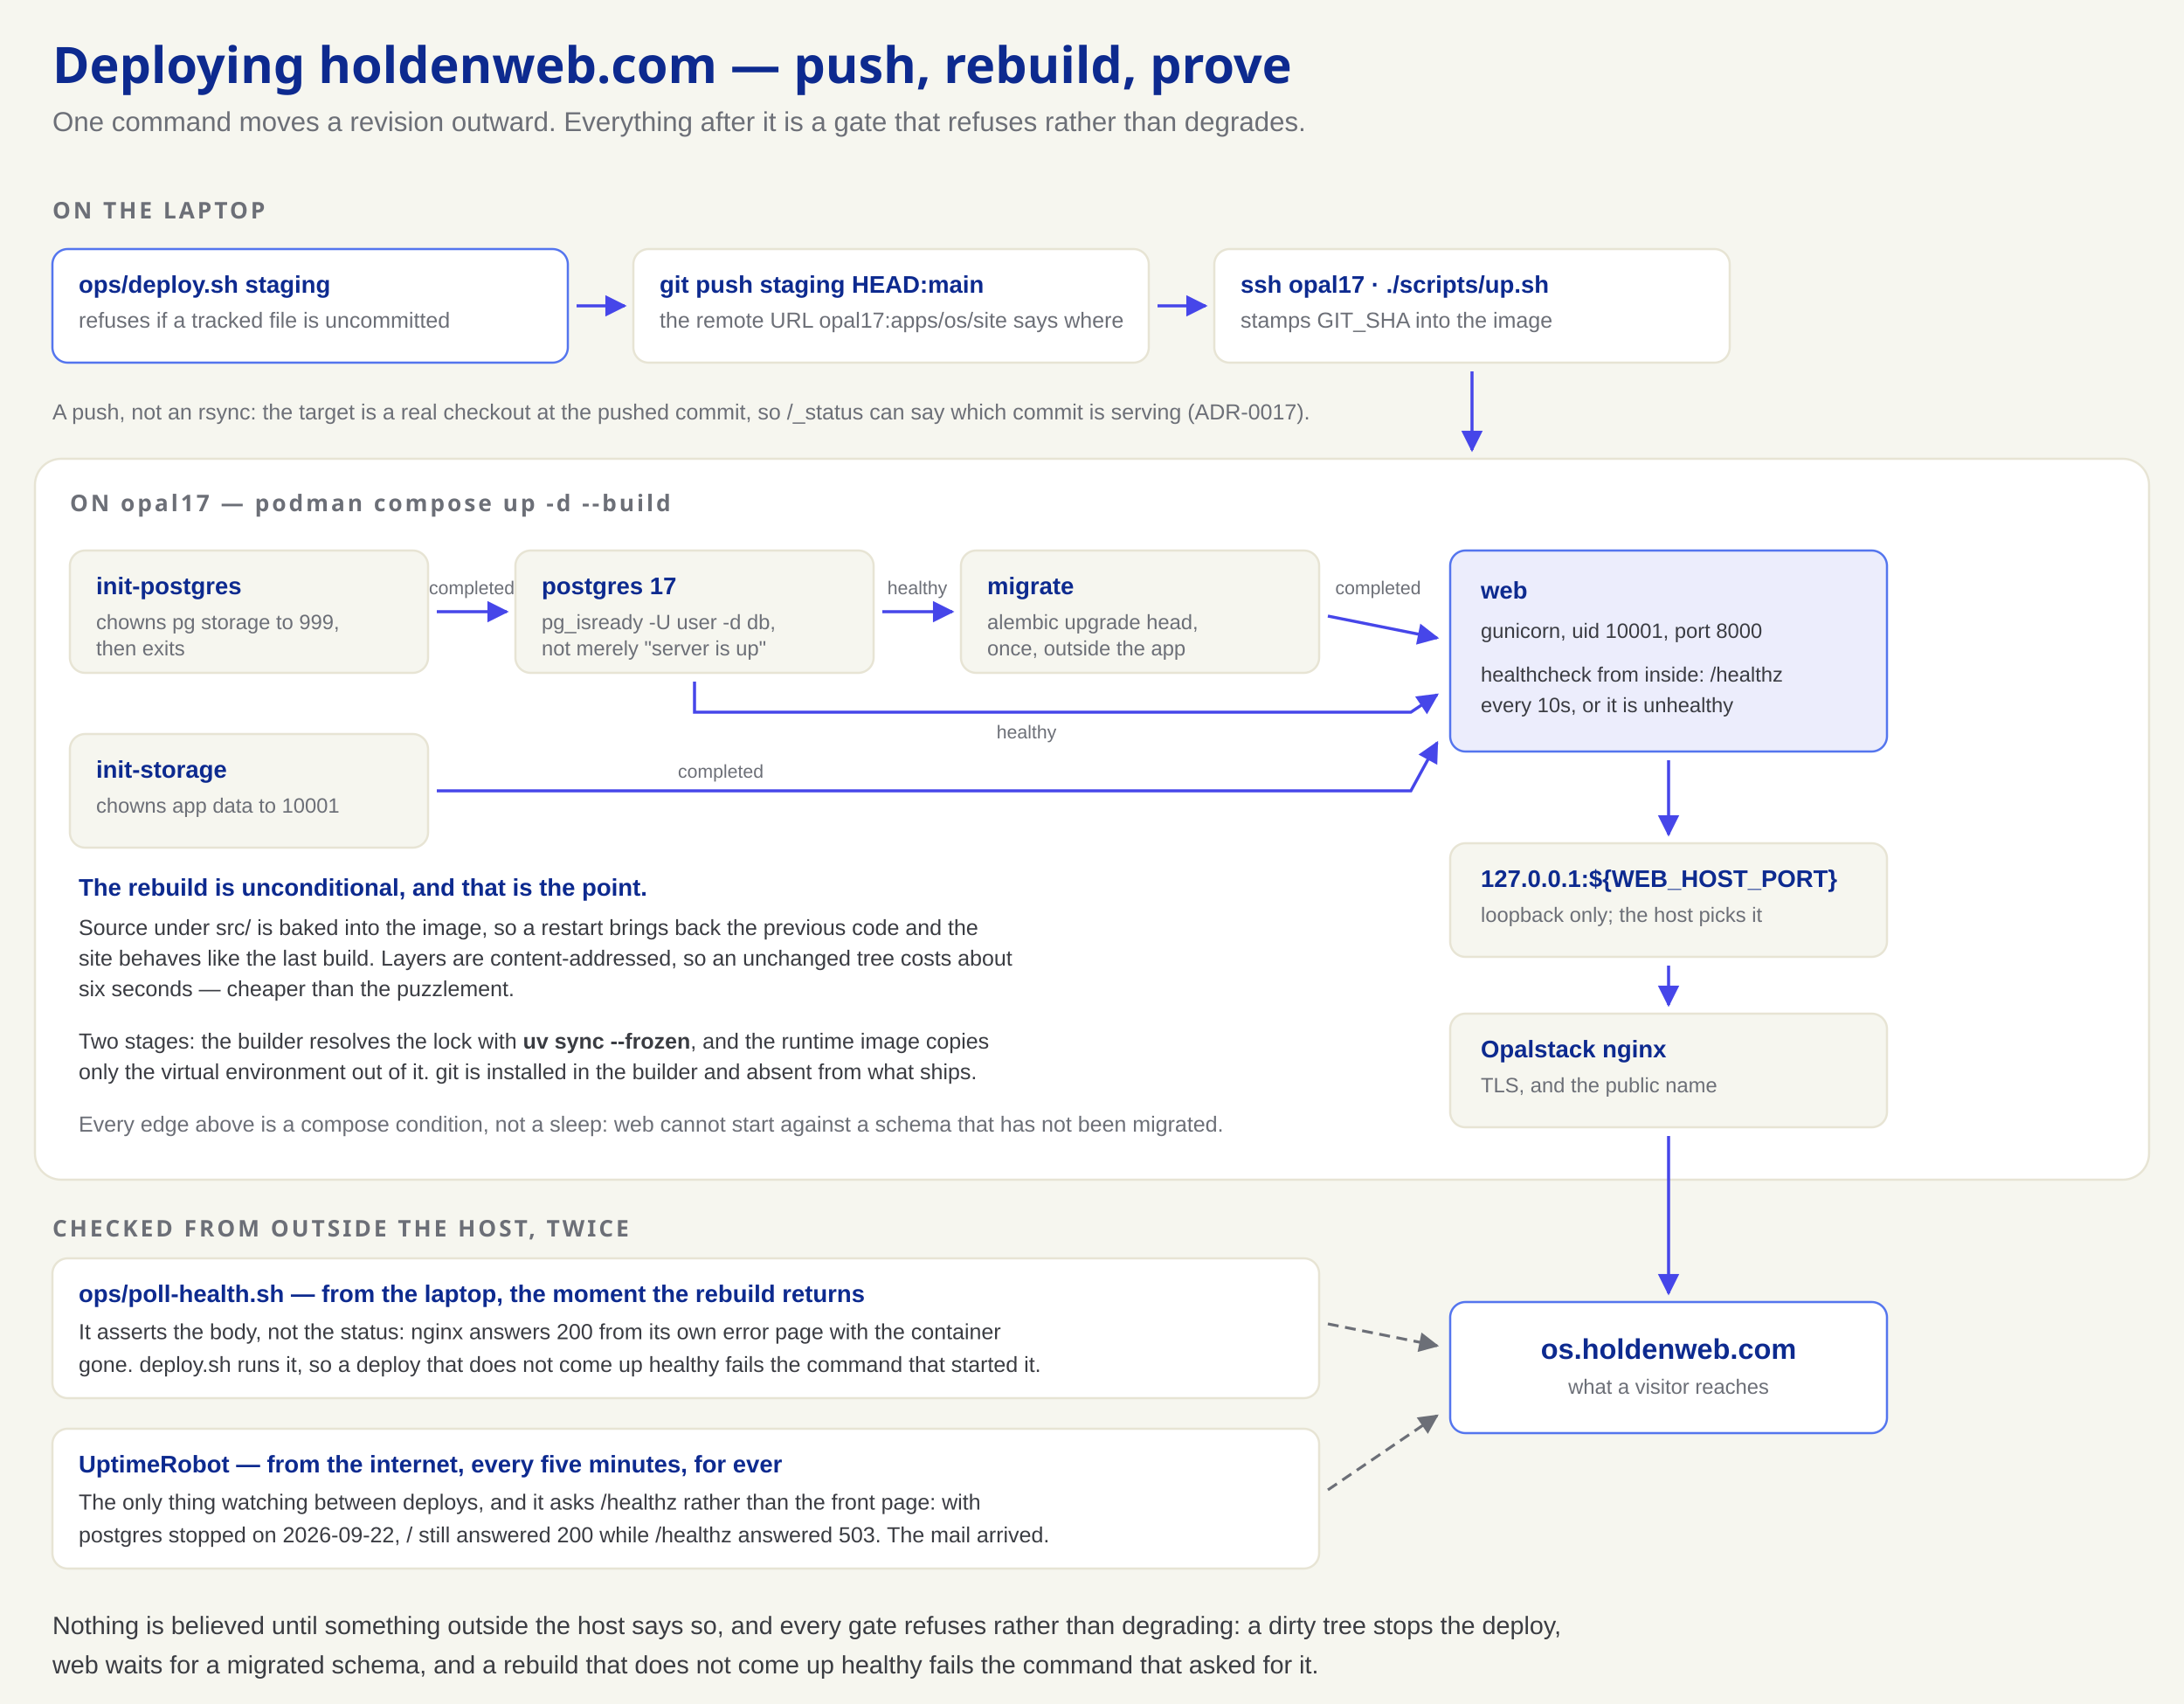
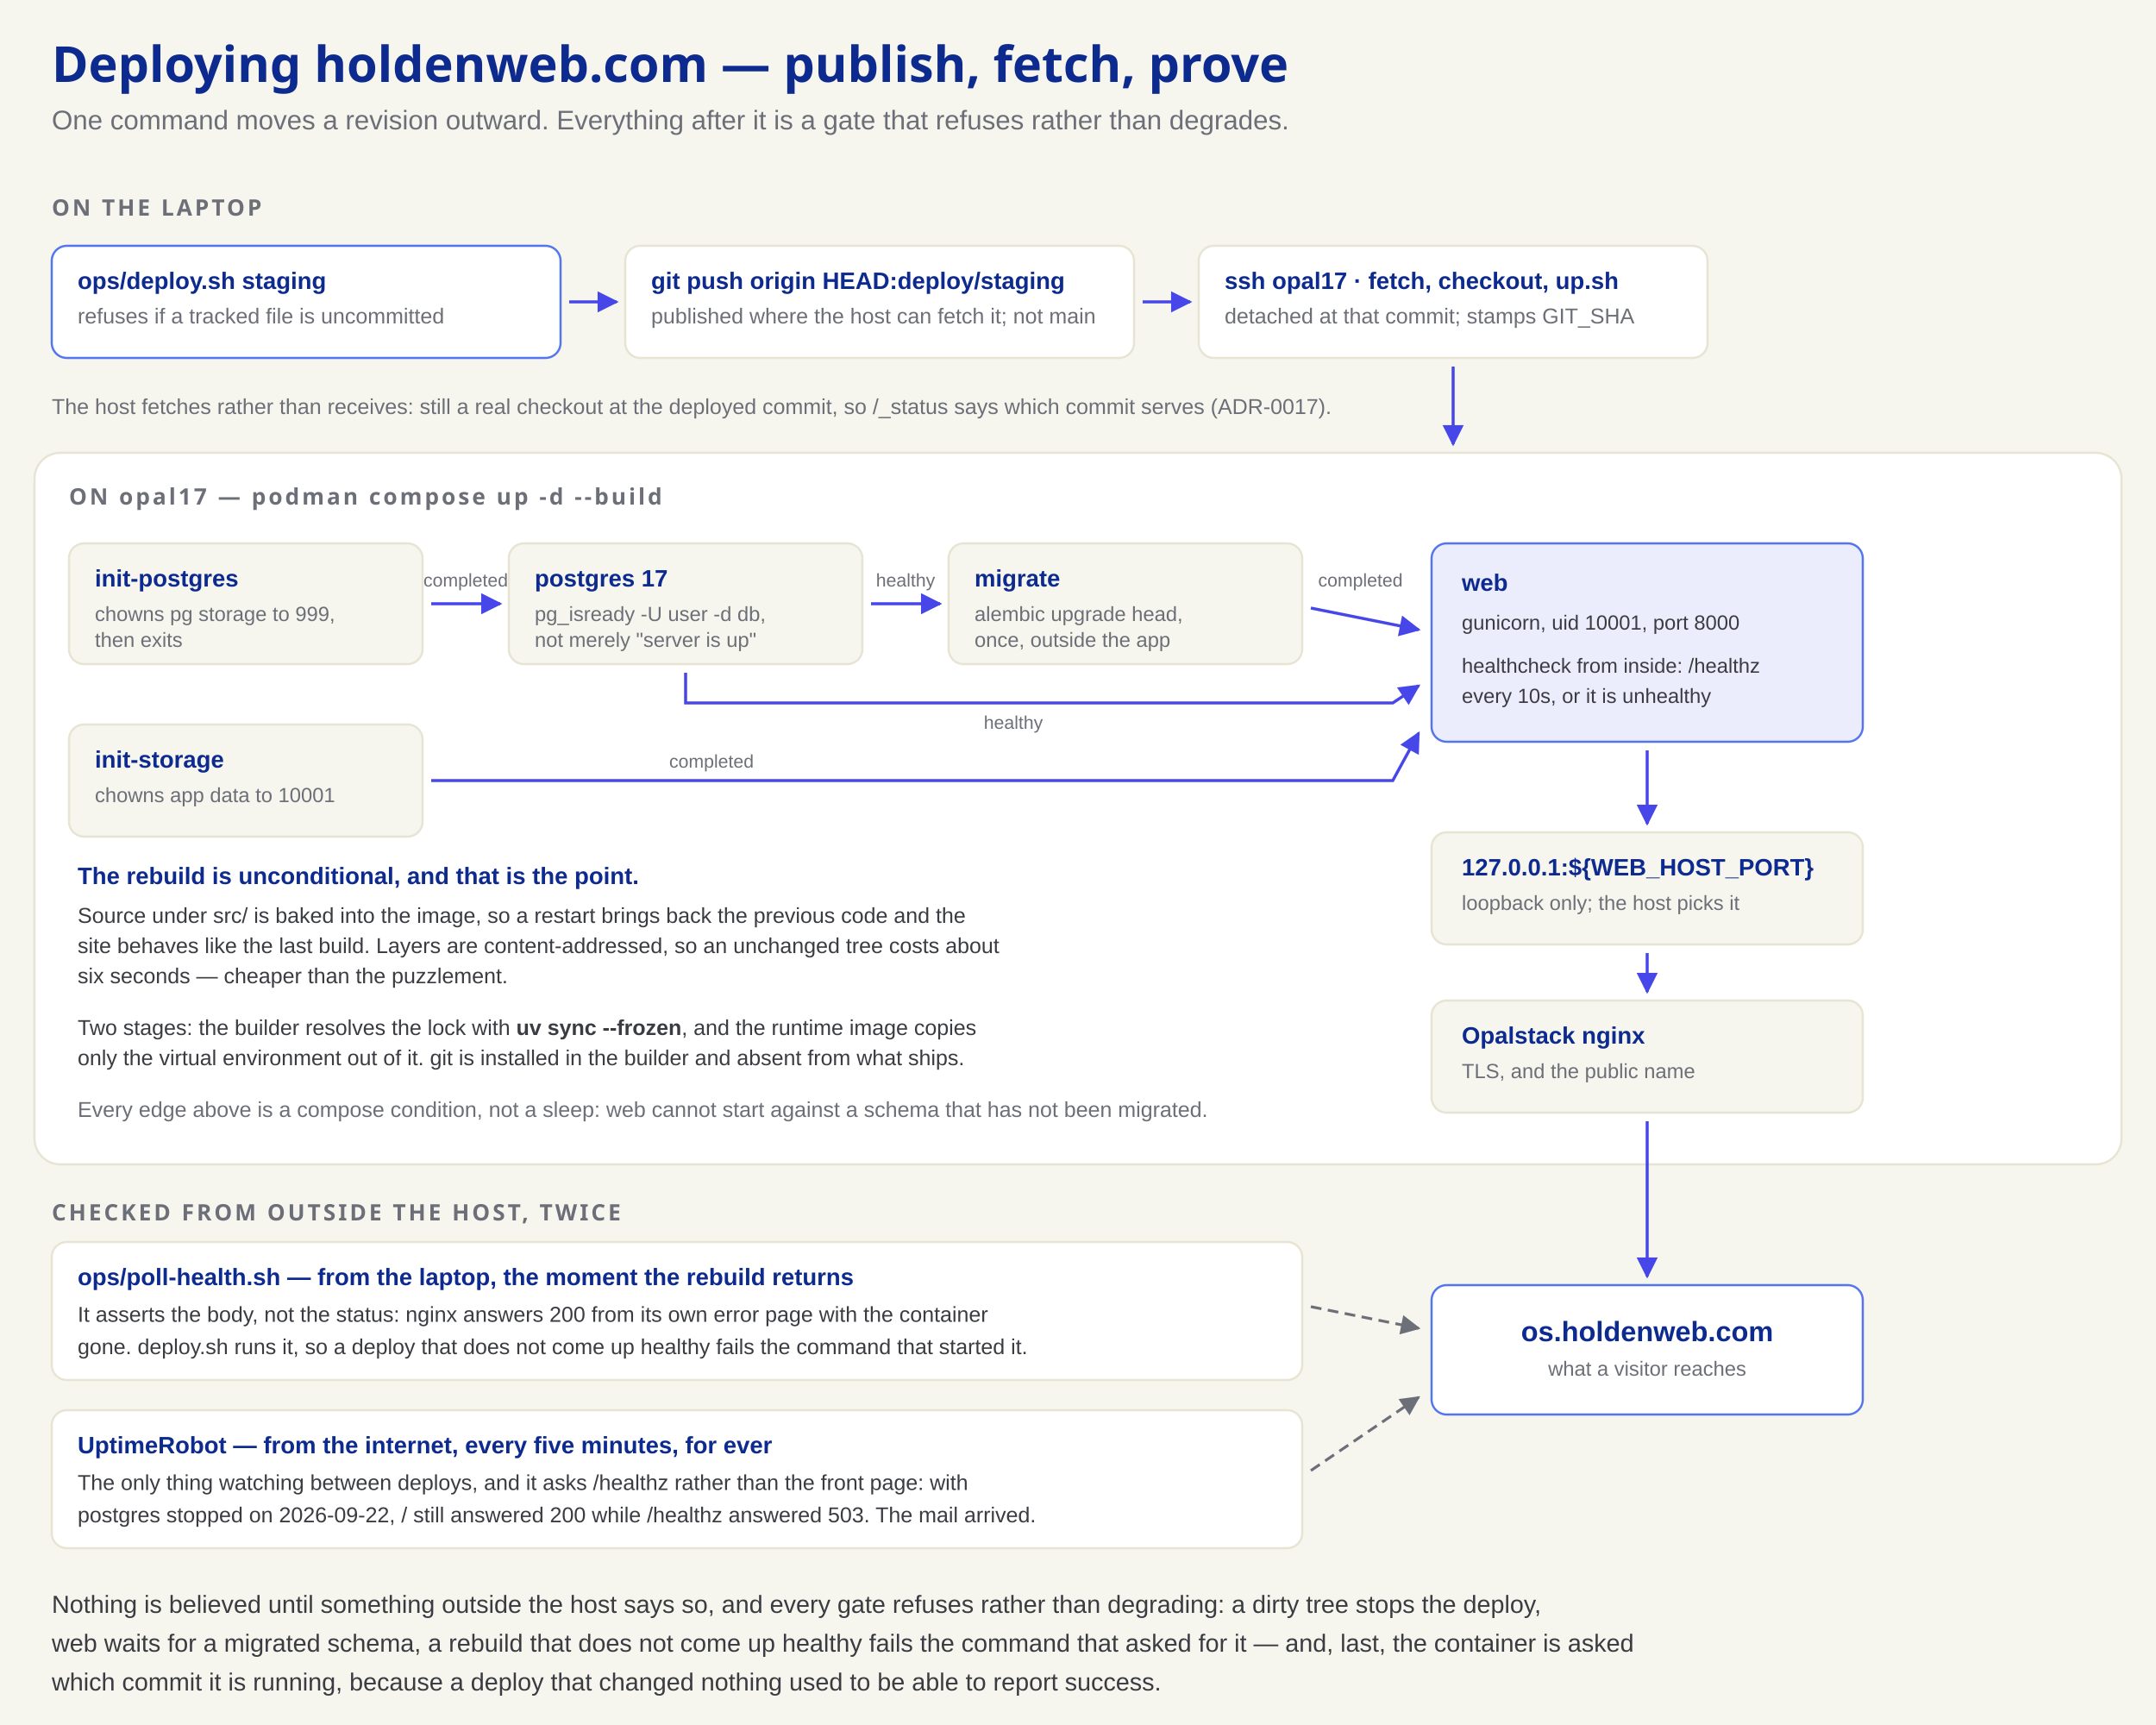
- <svg xmlns="http://www.w3.org/2000/svg" viewBox="0 0 1000 780" width="1000" height="780" role="img" aria-label="How a revision of holdenweb.com reaches the running site: one command pushes a commit to opal17 and rebuilds there, compose gates each service on the one before it, and nothing is believed until the site is checked from outside the host.">
+ <svg xmlns="http://www.w3.org/2000/svg" viewBox="0 0 1000 800" width="1000" height="800" role="img" aria-label="How a revision of holdenweb.com reaches the running site: one command publishes a commit, the host fetches and checks it out and rebuilds, compose gates each service on the one before it, and nothing is believed until the site is checked from outside the host and the container is asked which commit it is running.">
  <defs>
    <marker id="a" viewBox="0 0 10 10" refX="9" refY="5" markerWidth="7" markerHeight="7" orient="auto-start-reverse">
      <path d="M0,0 L10,5 L0,10 z" fill="#4646e9" />
    </marker>
    <marker id="ag" viewBox="0 0 10 10" refX="9" refY="5" markerWidth="7" markerHeight="7" orient="auto-start-reverse">
      <path d="M0,0 L10,5 L0,10 z" fill="#6c6f77" />
    </marker>
  </defs>
-   <rect width="1000" height="780" fill="#f6f6ef" />
+   <rect width="1000" height="800" fill="#f6f6ef" />
  <g font-family="'Gill Sans','Gill Sans MT',Cabin,'Trebuchet MS',sans-serif">
-     <text x="24" y="38" font-size="23" font-weight="600" fill="#0d2a8f">Deploying holdenweb.com — push, rebuild, prove</text>
+     <text x="24" y="38" font-size="23" font-weight="600" fill="#0d2a8f">Deploying holdenweb.com — publish, fetch, prove</text>
    <text x="24" y="60" font-size="12.5" fill="#6c6f77" font-family="-apple-system,'Segoe UI',Arial,sans-serif">One command moves a revision outward. Everything after it is a gate that refuses rather than degrades.</text>
    <text x="24" y="100" font-size="10.5" font-weight="600" fill="#6c6f77" letter-spacing="1.2">ON THE LAPTOP</text>
  </g>
  <g font-family="-apple-system,'Segoe UI',Arial,sans-serif" font-size="11" fill="#3a3c42">
    <rect x="24" y="114" width="236" height="52" rx="7" fill="#fff" stroke="#5475ee" />
    <text x="36" y="134" font-weight="600" fill="#0d2a8f">ops/deploy.sh staging</text>
    <text x="36" y="150" font-size="10" fill="#6c6f77">refuses if a tracked file is uncommitted</text>
    <line x1="264" y1="140" x2="286" y2="140" stroke="#4646e9" stroke-width="1.4" marker-end="url(#a)" />
    <rect x="290" y="114" width="236" height="52" rx="7" fill="#fff" stroke="#e7e4d4" />
-     <text x="302" y="134" font-weight="600" fill="#0d2a8f">git push staging HEAD:main</text>
-     <text x="302" y="150" font-size="10" fill="#6c6f77">the remote URL opal17:apps/os/site says where</text>
+     <text x="302" y="134" font-weight="600" fill="#0d2a8f">git push origin HEAD:deploy/staging</text>
+     <text x="302" y="150" font-size="10" fill="#6c6f77">published where the host can fetch it; not main</text>
    <line x1="530" y1="140" x2="552" y2="140" stroke="#4646e9" stroke-width="1.4" marker-end="url(#a)" />
    <rect x="556" y="114" width="236" height="52" rx="7" fill="#fff" stroke="#e7e4d4" />
-     <text x="568" y="134" font-weight="600" fill="#0d2a8f">ssh opal17 · ./scripts/up.sh</text>
-     <text x="568" y="150" font-size="10" fill="#6c6f77">stamps GIT_SHA into the image</text>
-     <text x="24" y="192" font-size="10" fill="#6c6f77">A push, not an rsync: the target is a real checkout at the pushed commit, so /_status can say which commit is serving (ADR-0017).</text>
+     <text x="568" y="134" font-weight="600" fill="#0d2a8f">ssh opal17 · fetch, checkout, up.sh</text>
+     <text x="568" y="150" font-size="10" fill="#6c6f77">detached at that commit; stamps GIT_SHA</text>
+     <text x="24" y="192" font-size="10" fill="#6c6f77">The host fetches rather than receives: still a real checkout at the deployed commit, so /_status says which commit serves (ADR-0017).</text>
    <line x1="674" y1="170" x2="674" y2="206" stroke="#4646e9" stroke-width="1.4" marker-end="url(#a)" />
    <rect x="16" y="210" width="968" height="330" rx="12" fill="#fff" stroke="#e7e4d4" />
    <text x="32" y="234" font-size="10.5" font-weight="600" fill="#6c6f77" letter-spacing="1.2" font-family="'Gill Sans','Gill Sans MT',Cabin,sans-serif">ON opal17 — podman compose up -d --build</text>
    <rect x="32" y="252" width="164" height="56" rx="7" fill="#f6f6ef" stroke="#e7e4d4" />
    <text x="44" y="272" font-weight="600" fill="#0d2a8f">init-postgres</text>
    <text x="44" y="288" font-size="9.5" fill="#6c6f77">chowns pg storage to 999,</text>
    <text x="44" y="300" font-size="9.5" fill="#6c6f77">then exits</text>
    <line x1="200" y1="280" x2="232" y2="280" stroke="#4646e9" stroke-width="1.4" marker-end="url(#a)" />
    <text x="216" y="272" font-size="8.5" fill="#6c6f77" text-anchor="middle">completed</text>
    <rect x="236" y="252" width="164" height="56" rx="7" fill="#f6f6ef" stroke="#e7e4d4" />
    <text x="248" y="272" font-weight="600" fill="#0d2a8f">postgres 17</text>
    <text x="248" y="288" font-size="9.5" fill="#6c6f77">pg_isready -U user -d db,</text>
    <text x="248" y="300" font-size="9.5" fill="#6c6f77">not merely "server is up"</text>
    <line x1="404" y1="280" x2="436" y2="280" stroke="#4646e9" stroke-width="1.4" marker-end="url(#a)" />
    <text x="420" y="272" font-size="8.5" fill="#6c6f77" text-anchor="middle">healthy</text>
    <rect x="440" y="252" width="164" height="56" rx="7" fill="#f6f6ef" stroke="#e7e4d4" />
    <text x="452" y="272" font-weight="600" fill="#0d2a8f">migrate</text>
    <text x="452" y="288" font-size="9.5" fill="#6c6f77">alembic upgrade head,</text>
    <text x="452" y="300" font-size="9.5" fill="#6c6f77">once, outside the app</text>
    <line x1="608" y1="282" x2="658" y2="292" stroke="#4646e9" stroke-width="1.4" marker-end="url(#a)" />
    <text x="631" y="272" font-size="8.5" fill="#6c6f77" text-anchor="middle">completed</text>
    <rect x="32" y="336" width="164" height="52" rx="7" fill="#f6f6ef" stroke="#e7e4d4" />
    <text x="44" y="356" font-weight="600" fill="#0d2a8f">init-storage</text>
    <text x="44" y="372" font-size="9.5" fill="#6c6f77">chowns app data to 10001</text>
    <polyline points="318,312 318,326 646,326 658,318" fill="none" stroke="#4646e9" stroke-width="1.4" marker-end="url(#a)" />
    <text x="470" y="338" font-size="8.5" fill="#6c6f77" text-anchor="middle">healthy</text>
    <polyline points="200,362 646,362 658,340" fill="none" stroke="#4646e9" stroke-width="1.4" marker-end="url(#a)" />
    <text x="330" y="356" font-size="8.5" fill="#6c6f77" text-anchor="middle">completed</text>
    <rect x="664" y="252" width="200" height="92" rx="7" fill="#ecedfc" stroke="#5475ee" />
    <text x="678" y="274" font-weight="600" fill="#0d2a8f">web</text>
    <text x="678" y="292" font-size="9.5" fill="#3a3c42">gunicorn, uid 10001, port 8000</text>
    <text x="678" y="312" font-size="9.5" fill="#3a3c42">healthcheck from inside: /healthz</text>
    <text x="678" y="326" font-size="9.5" fill="#3a3c42">every 10s, or it is unhealthy</text>
    <line x1="764" y1="348" x2="764" y2="382" stroke="#4646e9" stroke-width="1.4" marker-end="url(#a)" />
    <rect x="664" y="386" width="200" height="52" rx="7" fill="#f6f6ef" stroke="#e7e4d4" />
    <text x="678" y="406" font-weight="600" fill="#0d2a8f">127.0.0.1:${WEB_HOST_PORT}</text>
    <text x="678" y="422" font-size="9.5" fill="#6c6f77">loopback only; the host picks it</text>
    <line x1="764" y1="442" x2="764" y2="460" stroke="#4646e9" stroke-width="1.4" marker-end="url(#a)" />
    <rect x="664" y="464" width="200" height="52" rx="7" fill="#f6f6ef" stroke="#e7e4d4" />
    <text x="678" y="484" font-weight="600" fill="#0d2a8f">Opalstack nginx</text>
    <text x="678" y="500" font-size="9.5" fill="#6c6f77">TLS, and the public name</text>
    <text x="36" y="410" font-size="11" font-weight="600" fill="#0d2a8f">The rebuild is unconditional, and that is the point.</text>
    <text x="36" y="428" font-size="10" fill="#3a3c42">Source under src/ is baked into the image, so a restart brings back the previous code and the</text>
    <text x="36" y="442" font-size="10" fill="#3a3c42">site behaves like the last build. Layers are content-addressed, so an unchanged tree costs about</text>
    <text x="36" y="456" font-size="10" fill="#3a3c42">six seconds — cheaper than the puzzlement.</text>
    <text x="36" y="480" font-size="10" fill="#3a3c42">Two stages: the builder resolves the lock with <tspan font-weight="600">uv sync --frozen</tspan>, and the runtime image copies</text>
    <text x="36" y="494" font-size="10" fill="#3a3c42">only the virtual environment out of it. git is installed in the builder and absent from what ships.</text>
    <text x="36" y="518" font-size="10" fill="#6c6f77">Every edge above is a compose condition, not a sleep: web cannot start against a schema that has not been migrated.</text>
    <line x1="764" y1="520" x2="764" y2="592" stroke="#4646e9" stroke-width="1.4" marker-end="url(#a)" />
    <rect x="664" y="596" width="200" height="60" rx="7" fill="#fff" stroke="#5475ee" />
    <text x="764" y="622" font-size="13" font-weight="600" fill="#0d2a8f" text-anchor="middle">os.holdenweb.com</text>
    <text x="764" y="638" font-size="9.5" fill="#6c6f77" text-anchor="middle">what a visitor reaches</text>
    <text x="24" y="566" font-size="10.5" font-weight="600" fill="#6c6f77" letter-spacing="1.2" font-family="'Gill Sans','Gill Sans MT',Cabin,sans-serif">CHECKED FROM OUTSIDE THE HOST, TWICE</text>
    <rect x="24" y="576" width="580" height="64" rx="7" fill="#fff" stroke="#e7e4d4" />
    <text x="36" y="596" font-weight="600" fill="#0d2a8f">ops/poll-health.sh — from the laptop, the moment the rebuild returns</text>
    <text x="36" y="613" font-size="10" fill="#3a3c42">It asserts the body, not the status: nginx answers 200 from its own error page with the container</text>
    <text x="36" y="628" font-size="10" fill="#3a3c42">gone. deploy.sh runs it, so a deploy that does not come up healthy fails the command that started it.</text>
    <line x1="608" y1="606" x2="658" y2="616" stroke="#6c6f77" stroke-width="1.3" stroke-dasharray="5 3" marker-end="url(#ag)" />
    <rect x="24" y="654" width="580" height="64" rx="7" fill="#fff" stroke="#e7e4d4" />
    <text x="36" y="674" font-weight="600" fill="#0d2a8f">UptimeRobot — from the internet, every five minutes, for ever</text>
    <text x="36" y="691" font-size="10" fill="#3a3c42">The only thing watching between deploys, and it asks /healthz rather than the front page: with</text>
    <text x="36" y="706" font-size="10" fill="#3a3c42">postgres stopped on 2026-09-22, / still answered 200 while /healthz answered 503. The mail arrived.</text>
    <line x1="608" y1="682" x2="658" y2="648" stroke="#6c6f77" stroke-width="1.3" stroke-dasharray="5 3" marker-end="url(#ag)" />
    <text x="24" y="748" font-size="11.5" fill="#3a3c42">Nothing is believed until something outside the host says so, and every gate refuses rather than degrading: a dirty tree stops the deploy,</text>
-     <text x="24" y="766" font-size="11.5" fill="#3a3c42">web waits for a migrated schema, and a rebuild that does not come up healthy fails the command that asked for it.</text>
+     <text x="24" y="766" font-size="11.5" fill="#3a3c42">web waits for a migrated schema, a rebuild that does not come up healthy fails the command that asked for it — and, last, the container is asked</text>
+     <text x="24" y="784" font-size="11.5" fill="#3a3c42">which commit it is running, because a deploy that changed nothing used to be able to report success.</text>
  </g>
</svg>
